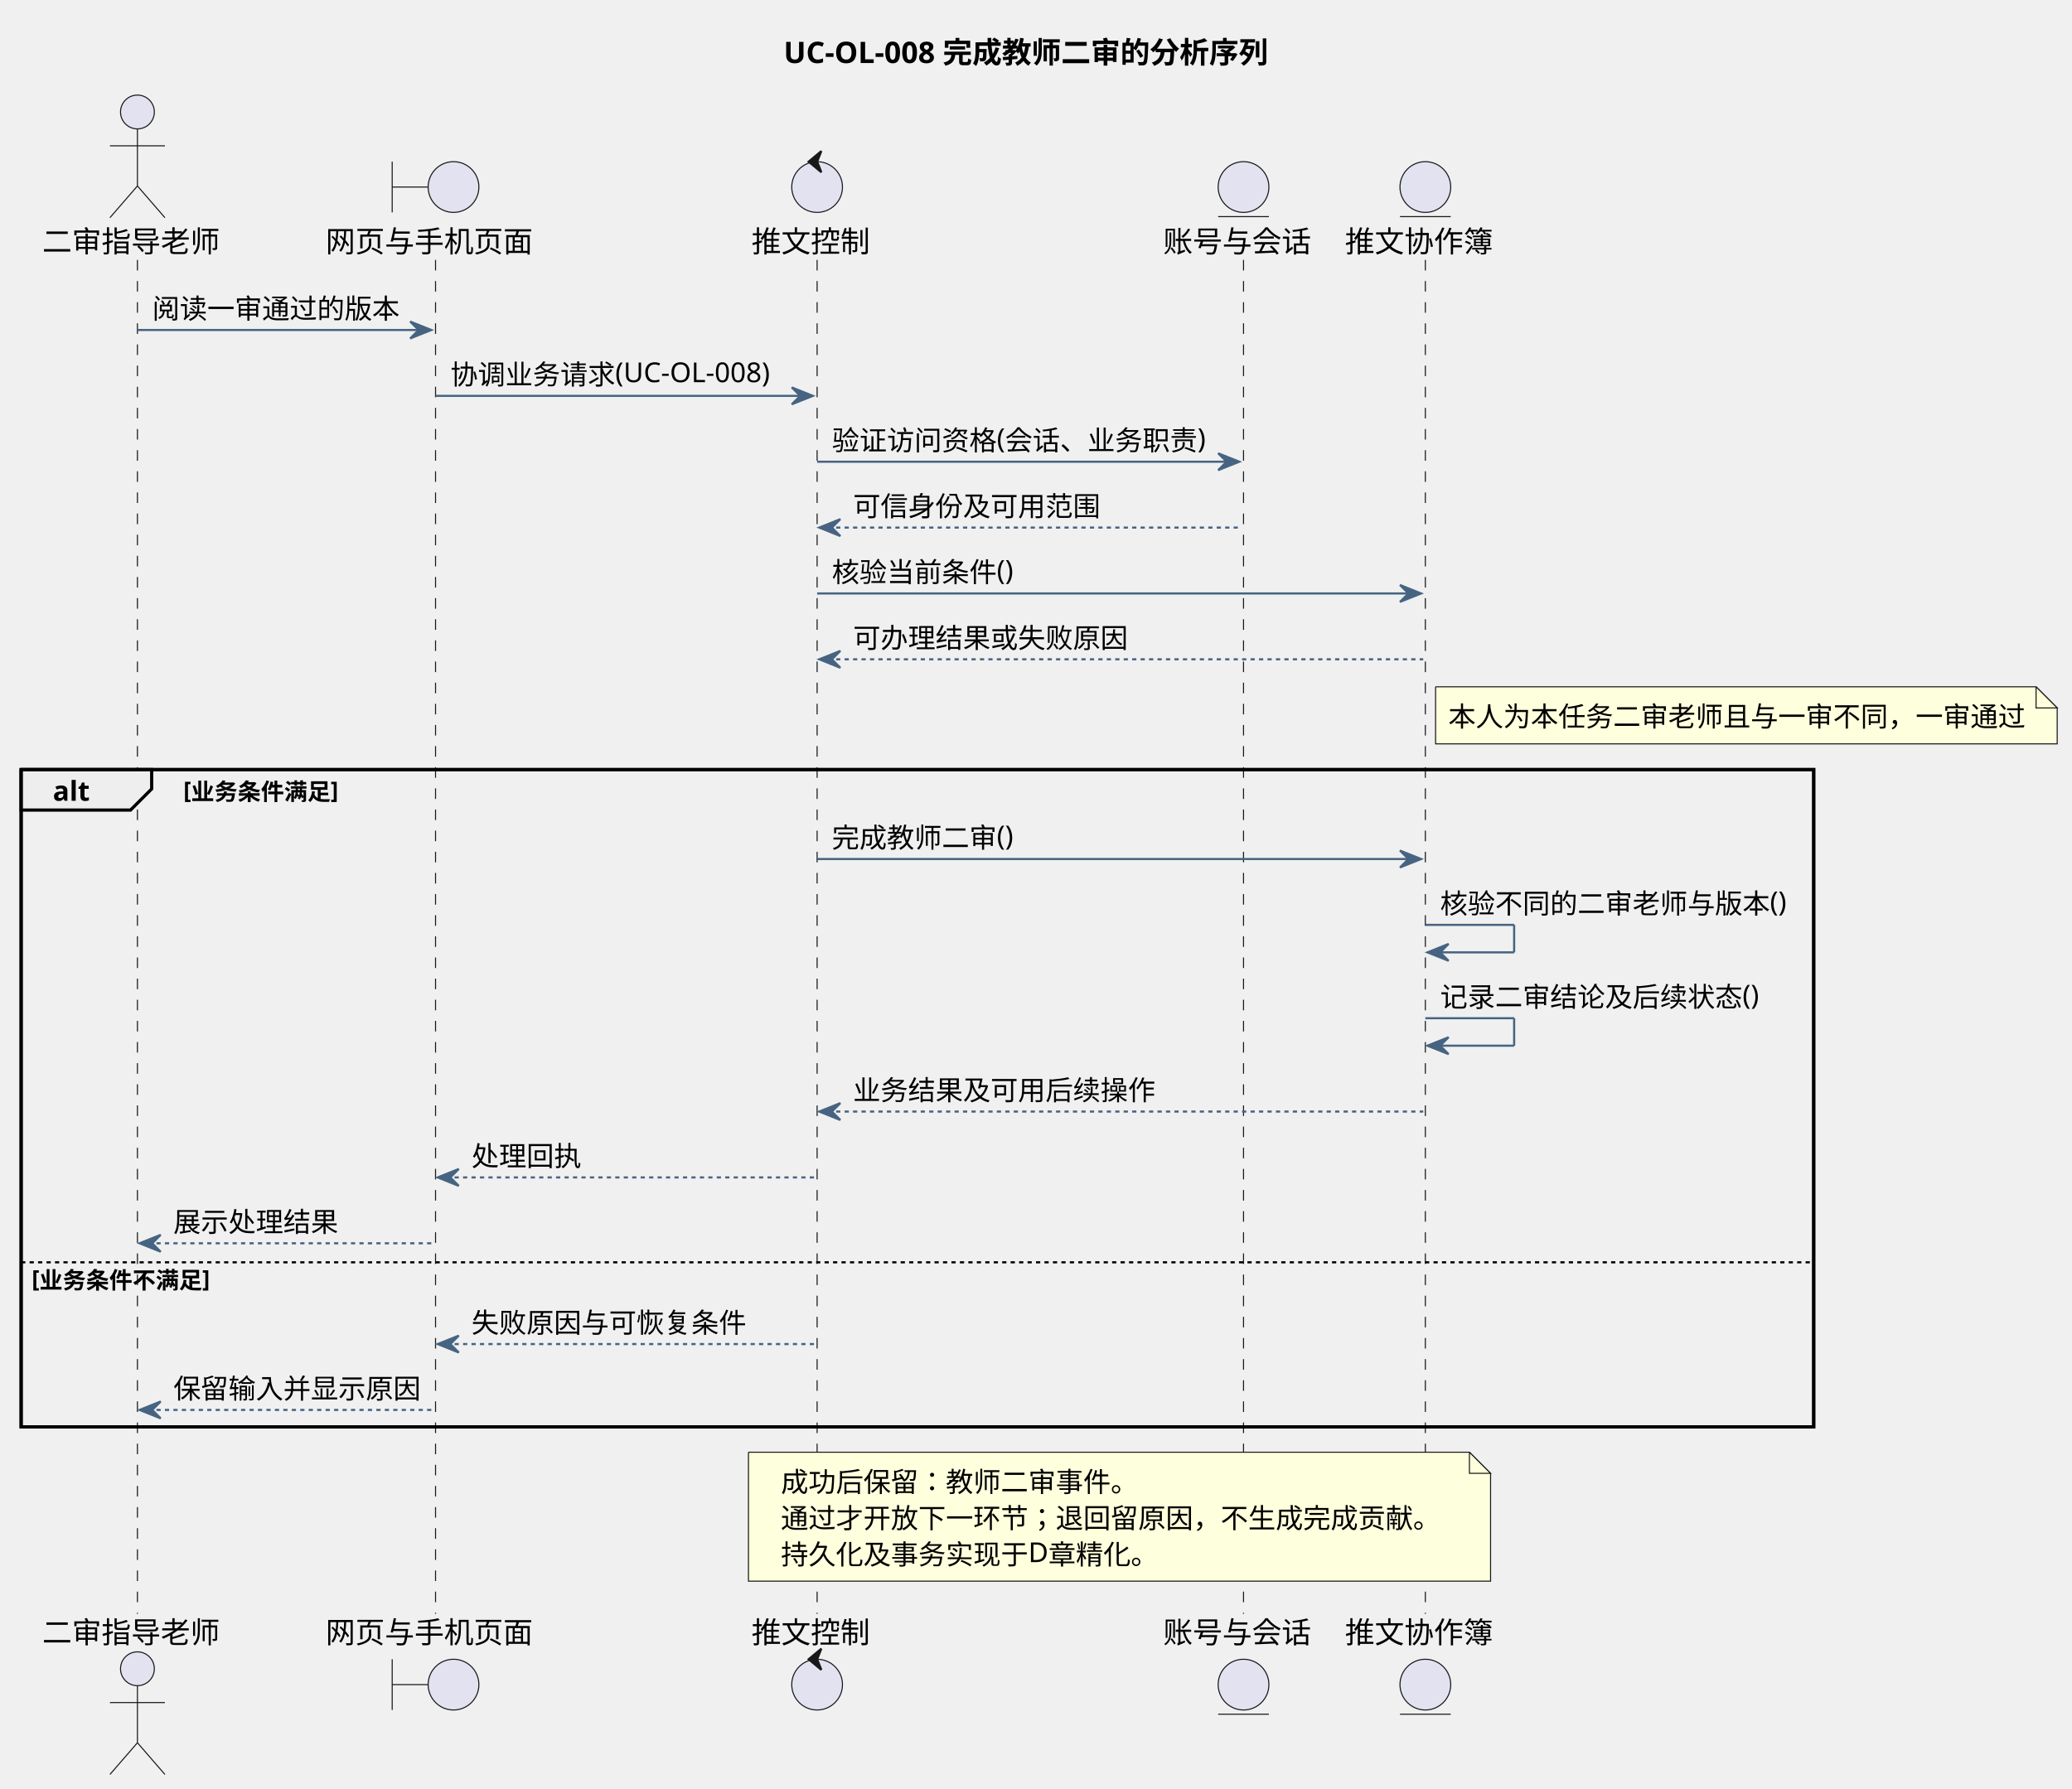
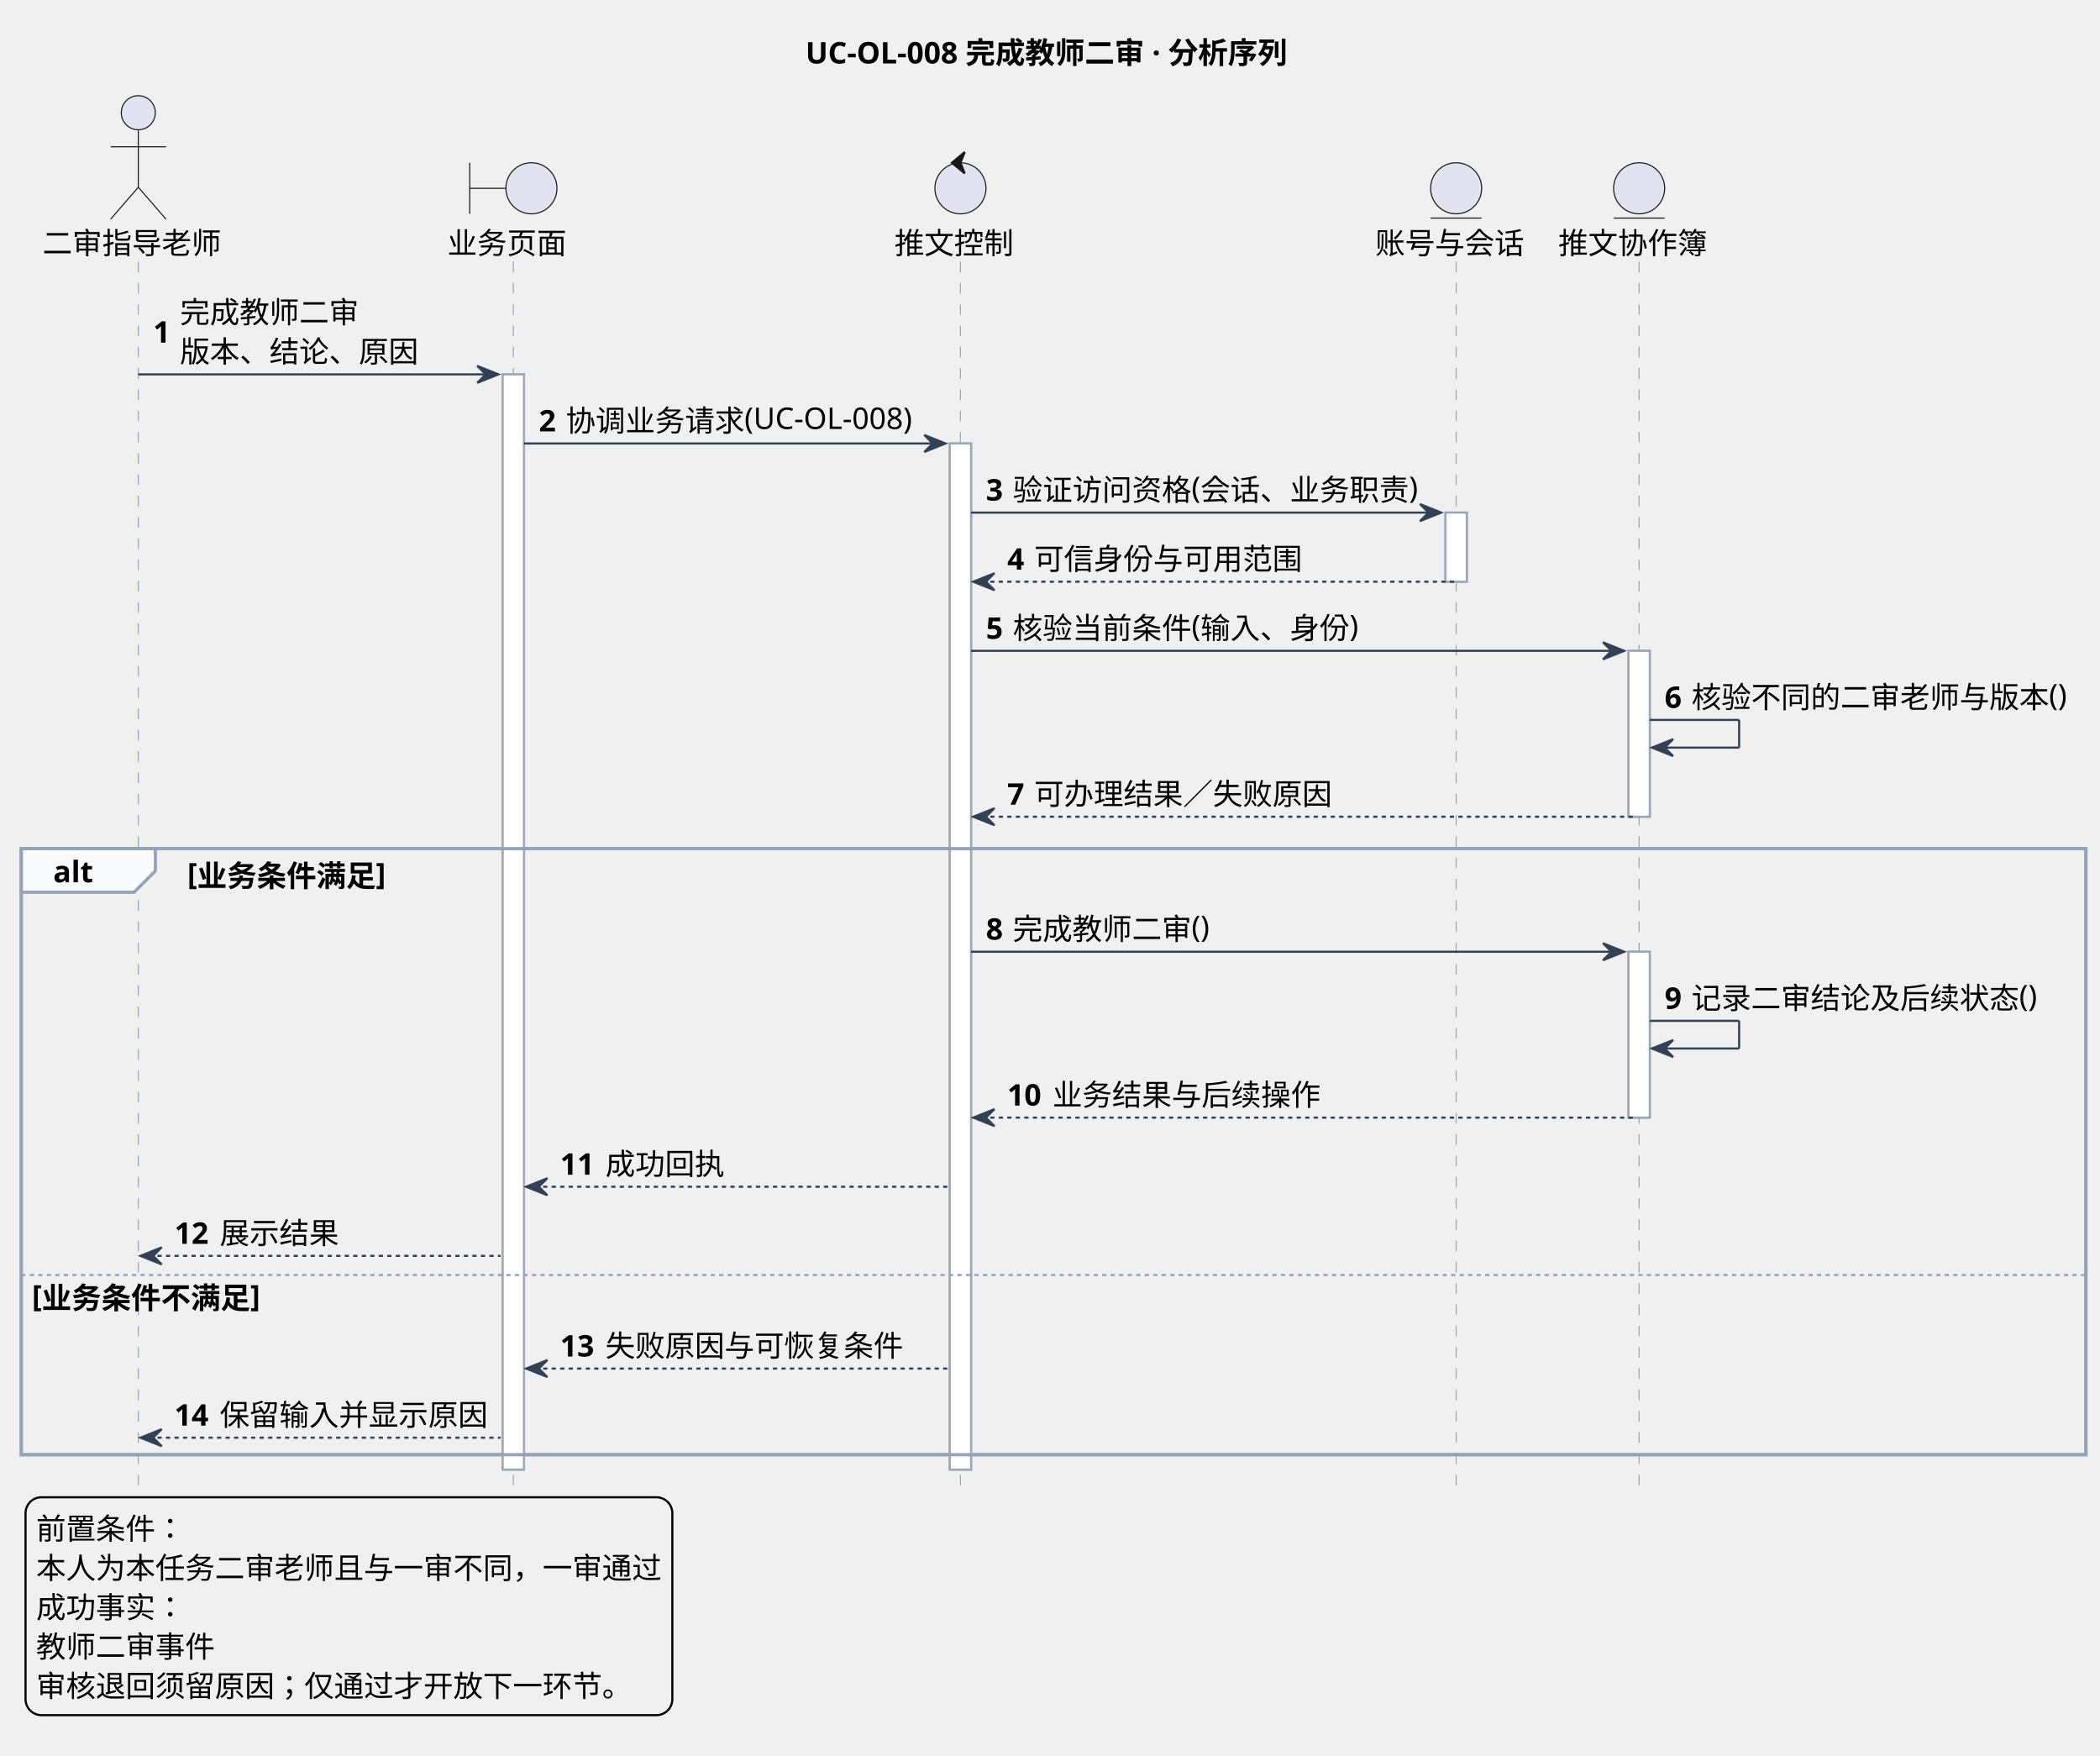
- <svg xmlns="http://www.w3.org/2000/svg" contentStyleType="text/css" height="846px" preserveAspectRatio="none" style="width:980px;height:846px;background:#FFFFFF;" version="1.1" viewBox="0 0 980 846" width="980px" zoomAndPan="magnify">
+ <svg xmlns="http://www.w3.org/2000/svg" contentStyleType="text/css" height="825px" preserveAspectRatio="none" style="width:987px;height:825px;background:#FFFFFF;" version="1.1" viewBox="0 0 987 825" width="987px" zoomAndPan="magnify">
  <defs />
  <g>
-     <text fill="#000000" font-family="Microsoft YaHei" font-size="14" font-weight="bold" lengthAdjust="spacing" textLength="235.703" x="370.648" y="29.814">UC-OL-008 完成教师二审的分析序列</text>
-     <rect fill="none" height="310.938" style="stroke:#000000;stroke-width:1.5;" width="847.837" x="10" y="364.059" />
-     <line style="stroke:#181818;stroke-width:0.5;stroke-dasharray:5.0,5.0;" x1="65" x2="65" y1="122.955" y2="763.47" />
-     <line style="stroke:#181818;stroke-width:0.5;stroke-dasharray:5.0,5.0;" x1="206" x2="206" y1="122.955" y2="763.47" />
-     <line style="stroke:#181818;stroke-width:0.5;stroke-dasharray:5.0,5.0;" x1="386.47" x2="386.47" y1="122.955" y2="763.47" />
-     <line style="stroke:#181818;stroke-width:0.5;stroke-dasharray:5.0,5.0;" x1="588.153" x2="588.153" y1="122.955" y2="763.47" />
-     <line style="stroke:#181818;stroke-width:0.5;stroke-dasharray:5.0,5.0;" x1="674.153" x2="674.153" y1="122.955" y2="763.47" />
+     <text fill="#000000" font-family="Microsoft YaHei" font-size="14" font-weight="bold" lengthAdjust="spacing" textLength="236.195" x="378.591" y="29.814">UC-OL-008 完成教师二审 · 分析序列</text>
+     <rect fill="#FFFFFF" height="514.641" style="stroke:#9AA8B8;stroke-width:1.0;" width="10" x="236.268" y="175.91" />
+     <rect fill="#FFFFFF" height="482.163" style="stroke:#9AA8B8;stroke-width:1.0;" width="10" x="446.407" y="208.388" />
+     <rect fill="#FFFFFF" height="32.477" style="stroke:#9AA8B8;stroke-width:1.0;" width="10" x="679.393" y="240.865" />
+     <rect fill="#FFFFFF" height="77.955" style="stroke:#9AA8B8;stroke-width:1.0;" width="10" x="765.393" y="305.82" />
+     <rect fill="#FFFFFF" height="77.955" style="stroke:#9AA8B8;stroke-width:1.0;" width="10" x="765.393" y="447.208" />
+     <rect fill="none" height="284.775" style="stroke:#94A3B8;stroke-width:1.5;" width="970.378" x="10" y="398.775" />
+     <line style="stroke:#9AA8B8;stroke-width:0.5;stroke-dasharray:5.0,5.0;" x1="65" x2="65" y1="122.955" y2="700.551" />
+     <line style="stroke:#9AA8B8;stroke-width:0.5;stroke-dasharray:5.0,5.0;" x1="241.268" x2="241.268" y1="122.955" y2="700.551" />
+     <line style="stroke:#9AA8B8;stroke-width:0.5;stroke-dasharray:5.0,5.0;" x1="451.407" x2="451.407" y1="122.955" y2="700.551" />
+     <line style="stroke:#9AA8B8;stroke-width:0.5;stroke-dasharray:5.0,5.0;" x1="684.393" x2="684.393" y1="122.955" y2="700.551" />
+     <line style="stroke:#9AA8B8;stroke-width:0.5;stroke-dasharray:5.0,5.0;" x1="770.393" x2="770.393" y1="122.955" y2="700.551" />
    <text fill="#000000" font-family="Microsoft YaHei" font-size="14" lengthAdjust="spacing" textLength="84" x="20" y="119.291">二审指导老师</text>
    <ellipse cx="65" cy="52.977" fill="#E2E2F0" rx="8" ry="8" style="stroke:#181818;stroke-width:0.5;" />
    <path d="M65,60.977 L65,87.978 M52,68.978 L78,68.978 M65,87.978 L52,102.978 M65,87.978 L78,102.978 " fill="none" style="stroke:#181818;stroke-width:0.5;" />
-     <text fill="#000000" font-family="Microsoft YaHei" font-size="14" lengthAdjust="spacing" textLength="84" x="20" y="777.283">二审指导老师</text>
-     <ellipse cx="65" cy="789.447" fill="#E2E2F0" rx="8" ry="8" style="stroke:#181818;stroke-width:0.5;" />
-     <path d="M65,797.447 L65,824.447 M52,805.447 L78,805.447 M65,824.447 L52,839.447 M65,824.447 L78,839.447 " fill="none" style="stroke:#181818;stroke-width:0.5;" />
-     <text fill="#000000" font-family="Microsoft YaHei" font-size="14" lengthAdjust="spacing" textLength="98" x="154" y="119.291">网页与手机页面</text>
-     <path d="M185.5,76.478 L185.5,100.478 M185.5,88.478 L202.5,88.478 " fill="none" style="stroke:#181818;stroke-width:0.5;" />
-     <ellipse cx="214.5" cy="88.478" fill="#E2E2F0" rx="12" ry="12" style="stroke:#181818;stroke-width:0.5;" />
-     <text fill="#000000" font-family="Microsoft YaHei" font-size="14" lengthAdjust="spacing" textLength="98" x="154" y="777.283">网页与手机页面</text>
-     <path d="M185.5,784.947 L185.5,808.947 M185.5,796.947 L202.5,796.947 " fill="none" style="stroke:#181818;stroke-width:0.5;" />
-     <ellipse cx="214.5" cy="796.947" fill="#E2E2F0" rx="12" ry="12" style="stroke:#181818;stroke-width:0.5;" />
-     <text fill="#000000" font-family="Microsoft YaHei" font-size="14" lengthAdjust="spacing" textLength="56" x="355.47" y="119.291">推文控制</text>
-     <ellipse cx="386.47" cy="88.478" fill="#E2E2F0" rx="12" ry="12" style="stroke:#181818;stroke-width:0.5;" />
-     <polygon fill="#181818" points="382.47,76.478,388.47,71.478,386.47,76.478,388.47,81.478,382.47,76.478" style="stroke:#181818;stroke-width:1.0;" />
-     <text fill="#000000" font-family="Microsoft YaHei" font-size="14" lengthAdjust="spacing" textLength="56" x="355.47" y="777.283">推文控制</text>
-     <ellipse cx="386.47" cy="796.947" fill="#E2E2F0" rx="12" ry="12" style="stroke:#181818;stroke-width:0.5;" />
-     <polygon fill="#181818" points="382.47,784.947,388.47,779.947,386.47,784.947,388.47,789.947,382.47,784.947" style="stroke:#181818;stroke-width:1.0;" />
-     <text fill="#000000" font-family="Microsoft YaHei" font-size="14" lengthAdjust="spacing" textLength="70" x="550.153" y="119.291">账号与会话</text>
-     <ellipse cx="588.153" cy="88.478" fill="#E2E2F0" rx="12" ry="12" style="stroke:#181818;stroke-width:0.5;" />
-     <line style="stroke:#181818;stroke-width:0.5;" x1="576.153" x2="600.153" y1="102.478" y2="102.478" />
-     <text fill="#000000" font-family="Microsoft YaHei" font-size="14" lengthAdjust="spacing" textLength="70" x="550.153" y="777.283">账号与会话</text>
-     <ellipse cx="588.153" cy="796.947" fill="#E2E2F0" rx="12" ry="12" style="stroke:#181818;stroke-width:0.5;" />
-     <line style="stroke:#181818;stroke-width:0.5;" x1="576.153" x2="600.153" y1="810.947" y2="810.947" />
-     <text fill="#000000" font-family="Microsoft YaHei" font-size="14" lengthAdjust="spacing" textLength="70" x="636.153" y="119.291">推文协作簿</text>
-     <ellipse cx="674.153" cy="88.478" fill="#E2E2F0" rx="12" ry="12" style="stroke:#181818;stroke-width:0.5;" />
-     <line style="stroke:#181818;stroke-width:0.5;" x1="662.153" x2="686.153" y1="102.478" y2="102.478" />
-     <text fill="#000000" font-family="Microsoft YaHei" font-size="14" lengthAdjust="spacing" textLength="70" x="636.153" y="777.283">推文协作簿</text>
-     <ellipse cx="674.153" cy="796.947" fill="#E2E2F0" rx="12" ry="12" style="stroke:#181818;stroke-width:0.5;" />
-     <line style="stroke:#181818;stroke-width:0.5;" x1="662.153" x2="686.153" y1="810.947" y2="810.947" />
-     <polygon fill="#466482" points="194,152.113,204,156.113,194,160.113,198,156.113" style="stroke:#466482;stroke-width:1.0;" />
-     <line style="stroke:#466482;stroke-width:1.0;" x1="65" x2="200" y1="156.113" y2="156.113" />
-     <text fill="#000000" font-family="Microsoft YaHei" font-size="13" lengthAdjust="spacing" textLength="117" x="72" y="150.71">阅读一审通过的版本</text>
-     <polygon fill="#466482" points="374.47,183.27,384.47,187.27,374.47,191.27,378.47,187.27" style="stroke:#466482;stroke-width:1.0;" />
-     <line style="stroke:#466482;stroke-width:1.0;" x1="206" x2="380.47" y1="187.27" y2="187.27" />
-     <text fill="#000000" font-family="Microsoft YaHei" font-size="13" lengthAdjust="spacing" textLength="156.47" x="213" y="181.868">协调业务请求(UC-OL-008)</text>
-     <polygon fill="#466482" points="576.153,214.428,586.153,218.428,576.153,222.428,580.153,218.428" style="stroke:#466482;stroke-width:1.0;" />
-     <line style="stroke:#466482;stroke-width:1.0;" x1="386.47" x2="582.153" y1="218.428" y2="218.428" />
-     <text fill="#000000" font-family="Microsoft YaHei" font-size="13" lengthAdjust="spacing" textLength="177.684" x="393.47" y="213.026">验证访问资格(会话、业务职责)</text>
-     <polygon fill="#466482" points="397.47,245.586,387.47,249.586,397.47,253.586,393.47,249.586" style="stroke:#466482;stroke-width:1.0;" />
-     <line style="stroke:#466482;stroke-width:1.0;stroke-dasharray:2.0,2.0;" x1="391.47" x2="587.153" y1="249.586" y2="249.586" />
-     <text fill="#000000" font-family="Microsoft YaHei" font-size="13" lengthAdjust="spacing" textLength="117" x="403.47" y="244.184">可信身份及可用范围</text>
-     <polygon fill="#466482" points="662.153,276.744,672.153,280.744,662.153,284.744,666.153,280.744" style="stroke:#466482;stroke-width:1.0;" />
-     <line style="stroke:#466482;stroke-width:1.0;" x1="386.47" x2="668.153" y1="280.744" y2="280.744" />
-     <text fill="#000000" font-family="Microsoft YaHei" font-size="13" lengthAdjust="spacing" textLength="86.684" x="393.47" y="275.341">核验当前条件()</text>
-     <polygon fill="#466482" points="397.47,307.901,387.47,311.901,397.47,315.901,393.47,311.901" style="stroke:#466482;stroke-width:1.0;" />
-     <line style="stroke:#466482;stroke-width:1.0;stroke-dasharray:2.0,2.0;" x1="391.47" x2="673.153" y1="311.901" y2="311.901" />
-     <text fill="#000000" font-family="Microsoft YaHei" font-size="13" lengthAdjust="spacing" textLength="130" x="403.47" y="306.499">可办理结果或失败原因</text>
-     <path d="M679,324.901 L679,351.901 L973,351.901 L973,334.901 L963,324.901 L679,324.901 " fill="#FEFFDD" style="stroke:#181818;stroke-width:0.5;" />
-     <path d="M963,324.901 L963,334.901 L973,334.901 L963,324.901 " fill="#FEFFDD" style="stroke:#181818;stroke-width:0.5;" />
-     <text fill="#000000" font-family="Microsoft YaHei" font-size="13" lengthAdjust="spacing" textLength="273" x="685" y="343.657">本人为本任务二审老师且与一审不同，一审通过</text>
-     <path d="M10,364.059 L71.739,364.059 L71.739,373.217 L61.739,383.217 L10,383.217 L10,364.059 " fill="#EEEEEE" style="stroke:#000000;stroke-width:1.5;" />
-     <rect fill="none" height="310.938" style="stroke:#000000;stroke-width:1.5;" width="847.837" x="10" y="364.059" />
-     <text fill="#000000" font-family="Microsoft YaHei" font-size="13" font-weight="bold" lengthAdjust="spacing" textLength="16.739" x="25" y="378.815">alt</text>
-     <text fill="#000000" font-family="Microsoft YaHei" font-size="11" font-weight="bold" lengthAdjust="spacing" textLength="74.572" x="86.739" y="377.698">[业务条件满足]</text>
-     <polygon fill="#466482" points="662.153,402.375,672.153,406.375,662.153,410.375,666.153,406.375" style="stroke:#466482;stroke-width:1.0;" />
-     <line style="stroke:#466482;stroke-width:1.0;" x1="386.47" x2="668.153" y1="406.375" y2="406.375" />
-     <text fill="#000000" font-family="Microsoft YaHei" font-size="13" lengthAdjust="spacing" textLength="86.684" x="393.47" y="400.972">完成教师二审()</text>
-     <line style="stroke:#466482;stroke-width:1.0;" x1="674.153" x2="716.153" y1="437.532" y2="437.532" />
-     <line style="stroke:#466482;stroke-width:1.0;" x1="716.153" x2="716.153" y1="437.532" y2="450.532" />
-     <line style="stroke:#466482;stroke-width:1.0;" x1="675.153" x2="716.153" y1="450.532" y2="450.532" />
-     <polygon fill="#466482" points="685.153,446.532,675.153,450.532,685.153,454.532,681.153,450.532" style="stroke:#466482;stroke-width:1.0;" />
-     <text fill="#000000" font-family="Microsoft YaHei" font-size="13" lengthAdjust="spacing" textLength="164.684" x="681.153" y="432.13">核验不同的二审老师与版本()</text>
-     <line style="stroke:#466482;stroke-width:1.0;" x1="674.153" x2="716.153" y1="481.69" y2="481.69" />
-     <line style="stroke:#466482;stroke-width:1.0;" x1="716.153" x2="716.153" y1="481.69" y2="494.69" />
-     <line style="stroke:#466482;stroke-width:1.0;" x1="675.153" x2="716.153" y1="494.69" y2="494.69" />
-     <polygon fill="#466482" points="685.153,490.69,675.153,494.69,685.153,498.69,681.153,494.69" style="stroke:#466482;stroke-width:1.0;" />
-     <text fill="#000000" font-family="Microsoft YaHei" font-size="13" lengthAdjust="spacing" textLength="151.684" x="681.153" y="476.288">记录二审结论及后续状态()</text>
-     <polygon fill="#466482" points="397.47,521.848,387.47,525.848,397.47,529.848,393.47,525.848" style="stroke:#466482;stroke-width:1.0;" />
-     <line style="stroke:#466482;stroke-width:1.0;stroke-dasharray:2.0,2.0;" x1="391.47" x2="673.153" y1="525.848" y2="525.848" />
-     <text fill="#000000" font-family="Microsoft YaHei" font-size="13" lengthAdjust="spacing" textLength="143" x="403.47" y="520.445">业务结果及可用后续操作</text>
-     <polygon fill="#466482" points="217,553.005,207,557.005,217,561.005,213,557.005" style="stroke:#466482;stroke-width:1.0;" />
-     <line style="stroke:#466482;stroke-width:1.0;stroke-dasharray:2.0,2.0;" x1="211" x2="385.47" y1="557.005" y2="557.005" />
-     <text fill="#000000" font-family="Microsoft YaHei" font-size="13" lengthAdjust="spacing" textLength="52" x="223" y="551.603">处理回执</text>
-     <polygon fill="#466482" points="76,584.163,66,588.163,76,592.163,72,588.163" style="stroke:#466482;stroke-width:1.0;" />
-     <line style="stroke:#466482;stroke-width:1.0;stroke-dasharray:2.0,2.0;" x1="70" x2="205" y1="588.163" y2="588.163" />
-     <text fill="#000000" font-family="Microsoft YaHei" font-size="13" lengthAdjust="spacing" textLength="78" x="82" y="582.761">展示处理结果</text>
-     <line style="stroke:#000000;stroke-width:1.0;stroke-dasharray:2.0,2.0;" x1="10" x2="857.837" y1="597.163" y2="597.163" />
-     <text fill="#000000" font-family="Microsoft YaHei" font-size="11" font-weight="bold" lengthAdjust="spacing" textLength="85.572" x="15" y="608.802">[业务条件不满足]</text>
-     <polygon fill="#466482" points="217,631.839,207,635.839,217,639.839,213,635.839" style="stroke:#466482;stroke-width:1.0;" />
-     <line style="stroke:#466482;stroke-width:1.0;stroke-dasharray:2.0,2.0;" x1="211" x2="385.47" y1="635.839" y2="635.839" />
-     <text fill="#000000" font-family="Microsoft YaHei" font-size="13" lengthAdjust="spacing" textLength="130" x="223" y="630.437">失败原因与可恢复条件</text>
-     <polygon fill="#466482" points="76,662.997,66,666.997,76,670.997,72,666.997" style="stroke:#466482;stroke-width:1.0;" />
-     <line style="stroke:#466482;stroke-width:1.0;stroke-dasharray:2.0,2.0;" x1="70" x2="205" y1="666.997" y2="666.997" />
-     <text fill="#000000" font-family="Microsoft YaHei" font-size="13" lengthAdjust="spacing" textLength="117" x="82" y="661.594">保留输入并显示原因</text>
-     <path d="M354,686.997 L354,747.997 L705,747.997 L705,696.997 L695,686.997 L354,686.997 " fill="#FEFFDD" style="stroke:#181818;stroke-width:0.5;" />
-     <path d="M695,686.997 L695,696.997 L705,696.997 L695,686.997 " fill="#FEFFDD" style="stroke:#181818;stroke-width:0.5;" />
-     <text fill="#000000" font-family="Microsoft YaHei" font-size="13" lengthAdjust="spacing" textLength="169" x="369.342" y="705.752">成功后保留：教师二审事件。</text>
-     <text fill="#000000" font-family="Microsoft YaHei" font-size="13" lengthAdjust="spacing" textLength="312" x="369.342" y="722.91">通过才开放下一环节；退回留原因，不生成完成贡献。</text>
-     <text fill="#000000" font-family="Microsoft YaHei" font-size="13" lengthAdjust="spacing" textLength="178.902" x="369.342" y="740.067">持久化及事务实现于D章精化。</text>
+     <text fill="#000000" font-family="Microsoft YaHei" font-size="14" lengthAdjust="spacing" textLength="56" x="210.268" y="119.291">业务页面</text>
+     <path d="M220.768,76.478 L220.768,100.478 M220.768,88.478 L237.768,88.478 " fill="none" style="stroke:#181818;stroke-width:0.5;" />
+     <ellipse cx="249.768" cy="88.478" fill="#E2E2F0" rx="12" ry="12" style="stroke:#181818;stroke-width:0.5;" />
+     <text fill="#000000" font-family="Microsoft YaHei" font-size="14" lengthAdjust="spacing" textLength="56" x="420.407" y="119.291">推文控制</text>
+     <ellipse cx="451.407" cy="88.478" fill="#E2E2F0" rx="12" ry="12" style="stroke:#181818;stroke-width:0.5;" />
+     <polygon fill="#181818" points="447.407,76.478,453.407,71.478,451.407,76.478,453.407,81.478,447.407,76.478" style="stroke:#181818;stroke-width:1.0;" />
+     <text fill="#000000" font-family="Microsoft YaHei" font-size="14" lengthAdjust="spacing" textLength="70" x="646.393" y="119.291">账号与会话</text>
+     <ellipse cx="684.393" cy="88.478" fill="#E2E2F0" rx="12" ry="12" style="stroke:#181818;stroke-width:0.5;" />
+     <line style="stroke:#181818;stroke-width:0.5;" x1="672.393" x2="696.393" y1="102.478" y2="102.478" />
+     <text fill="#000000" font-family="Microsoft YaHei" font-size="14" lengthAdjust="spacing" textLength="70" x="732.393" y="119.291">推文协作簿</text>
+     <ellipse cx="770.393" cy="88.478" fill="#E2E2F0" rx="12" ry="12" style="stroke:#181818;stroke-width:0.5;" />
+     <line style="stroke:#181818;stroke-width:0.5;" x1="758.393" x2="782.393" y1="102.478" y2="102.478" />
+     <rect fill="#FFFFFF" height="514.641" style="stroke:#9AA8B8;stroke-width:1.0;" width="10" x="236.268" y="175.91" />
+     <rect fill="#FFFFFF" height="482.163" style="stroke:#9AA8B8;stroke-width:1.0;" width="10" x="446.407" y="208.388" />
+     <rect fill="#FFFFFF" height="32.477" style="stroke:#9AA8B8;stroke-width:1.0;" width="10" x="679.393" y="240.865" />
+     <rect fill="#FFFFFF" height="77.955" style="stroke:#9AA8B8;stroke-width:1.0;" width="10" x="765.393" y="305.82" />
+     <rect fill="#FFFFFF" height="77.955" style="stroke:#9AA8B8;stroke-width:1.0;" width="10" x="765.393" y="447.208" />
+     <polygon fill="#334155" points="224.268,171.91,234.268,175.91,224.268,179.91,228.268,175.91" style="stroke:#334155;stroke-width:1.0;" />
+     <line style="stroke:#334155;stroke-width:1.0;" x1="65" x2="230.268" y1="175.91" y2="175.91" />
+     <text fill="#000000" font-family="Microsoft YaHei" font-size="14" font-weight="bold" lengthAdjust="spacing" textLength="8.634" x="72" y="161.007">1</text>
+     <text fill="#000000" font-family="Microsoft YaHei" font-size="14" lengthAdjust="spacing" textLength="84" x="84.634" y="151.769">完成教师二审</text>
+     <text fill="#000000" font-family="Microsoft YaHei" font-size="14" lengthAdjust="spacing" textLength="112" x="84.634" y="170.246">版本、结论、原因</text>
+     <polygon fill="#334155" points="434.407,204.388,444.407,208.388,434.407,212.388,438.407,208.388" style="stroke:#334155;stroke-width:1.0;" />
+     <line style="stroke:#334155;stroke-width:1.0;" x1="246.268" x2="440.407" y1="208.388" y2="208.388" />
+     <text fill="#000000" font-family="Microsoft YaHei" font-size="14" font-weight="bold" lengthAdjust="spacing" textLength="8.634" x="253.268" y="202.724">2</text>
+     <text fill="#000000" font-family="Microsoft YaHei" font-size="14" lengthAdjust="spacing" textLength="168.506" x="265.901" y="202.724">协调业务请求(UC-OL-008)</text>
+     <polygon fill="#334155" points="667.393,236.865,677.393,240.865,667.393,244.865,671.393,240.865" style="stroke:#334155;stroke-width:1.0;" />
+     <line style="stroke:#334155;stroke-width:1.0;" x1="456.407" x2="673.393" y1="240.865" y2="240.865" />
+     <text fill="#000000" font-family="Microsoft YaHei" font-size="14" font-weight="bold" lengthAdjust="spacing" textLength="8.634" x="463.407" y="235.201">3</text>
+     <text fill="#000000" font-family="Microsoft YaHei" font-size="14" lengthAdjust="spacing" textLength="191.352" x="476.041" y="235.201">验证访问资格(会话、业务职责)</text>
+     <polygon fill="#334155" points="467.407,269.343,457.407,273.343,467.407,277.343,463.407,273.343" style="stroke:#334155;stroke-width:1.0;" />
+     <line style="stroke:#334155;stroke-width:1.0;stroke-dasharray:2.0,2.0;" x1="461.407" x2="683.393" y1="273.343" y2="273.343" />
+     <text fill="#000000" font-family="Microsoft YaHei" font-size="14" font-weight="bold" lengthAdjust="spacing" textLength="8.634" x="473.407" y="267.679">4</text>
+     <text fill="#000000" font-family="Microsoft YaHei" font-size="14" lengthAdjust="spacing" textLength="126" x="486.041" y="267.679">可信身份与可用范围</text>
+     <polygon fill="#334155" points="753.393,301.82,763.393,305.82,753.393,309.82,757.393,305.82" style="stroke:#334155;stroke-width:1.0;" />
+     <line style="stroke:#334155;stroke-width:1.0;" x1="456.407" x2="759.393" y1="305.82" y2="305.82" />
+     <text fill="#000000" font-family="Microsoft YaHei" font-size="14" font-weight="bold" lengthAdjust="spacing" textLength="8.634" x="463.407" y="300.156">5</text>
+     <text fill="#000000" font-family="Microsoft YaHei" font-size="14" lengthAdjust="spacing" textLength="163.352" x="476.041" y="300.156">核验当前条件(输入、身份)</text>
+     <line style="stroke:#334155;stroke-width:1.0;" x1="775.393" x2="817.393" y1="338.298" y2="338.298" />
+     <line style="stroke:#334155;stroke-width:1.0;" x1="817.393" x2="817.393" y1="338.298" y2="351.298" />
+     <line style="stroke:#334155;stroke-width:1.0;" x1="776.393" x2="817.393" y1="351.298" y2="351.298" />
+     <polygon fill="#334155" points="786.393,347.298,776.393,351.298,786.393,355.298,782.393,351.298" style="stroke:#334155;stroke-width:1.0;" />
+     <text fill="#000000" font-family="Microsoft YaHei" font-size="14" font-weight="bold" lengthAdjust="spacing" textLength="8.634" x="782.393" y="332.634">6</text>
+     <text fill="#000000" font-family="Microsoft YaHei" font-size="14" lengthAdjust="spacing" textLength="177.352" x="795.026" y="332.634">核验不同的二审老师与版本()</text>
+     <polygon fill="#334155" points="467.407,379.775,457.407,383.775,467.407,387.775,463.407,383.775" style="stroke:#334155;stroke-width:1.0;" />
+     <line style="stroke:#334155;stroke-width:1.0;stroke-dasharray:2.0,2.0;" x1="461.407" x2="769.393" y1="383.775" y2="383.775" />
+     <text fill="#000000" font-family="Microsoft YaHei" font-size="14" font-weight="bold" lengthAdjust="spacing" textLength="8.634" x="473.407" y="378.111">7</text>
+     <text fill="#000000" font-family="Microsoft YaHei" font-size="14" lengthAdjust="spacing" textLength="140" x="486.041" y="378.111">可办理结果／失败原因</text>
+     <path d="M10,398.775 L73.026,398.775 L73.026,409.253 L63.026,419.253 L10,419.253 L10,398.775 " fill="#F8FAFC" style="stroke:#94A3B8;stroke-width:1.5;" />
+     <rect fill="none" height="284.775" style="stroke:#94A3B8;stroke-width:1.5;" width="970.378" x="10" y="398.775" />
+     <text fill="#000000" font-family="Microsoft YaHei" font-size="14" font-weight="bold" lengthAdjust="spacing" textLength="18.026" x="25" y="414.589">alt</text>
+     <text fill="#000000" font-family="Microsoft YaHei" font-size="14" font-weight="bold" lengthAdjust="spacing" textLength="94.91" x="88.026" y="415.589">[业务条件满足]</text>
+     <polygon fill="#334155" points="753.393,443.208,763.393,447.208,753.393,451.208,757.393,447.208" style="stroke:#334155;stroke-width:1.0;" />
+     <line style="stroke:#334155;stroke-width:1.0;" x1="456.407" x2="759.393" y1="447.208" y2="447.208" />
+     <text fill="#000000" font-family="Microsoft YaHei" font-size="14" font-weight="bold" lengthAdjust="spacing" textLength="8.634" x="463.407" y="441.544">8</text>
+     <text fill="#000000" font-family="Microsoft YaHei" font-size="14" lengthAdjust="spacing" textLength="93.352" x="476.041" y="441.544">完成教师二审()</text>
+     <line style="stroke:#334155;stroke-width:1.0;" x1="775.393" x2="817.393" y1="479.685" y2="479.685" />
+     <line style="stroke:#334155;stroke-width:1.0;" x1="817.393" x2="817.393" y1="479.685" y2="492.685" />
+     <line style="stroke:#334155;stroke-width:1.0;" x1="776.393" x2="817.393" y1="492.685" y2="492.685" />
+     <polygon fill="#334155" points="786.393,488.685,776.393,492.685,786.393,496.685,782.393,492.685" style="stroke:#334155;stroke-width:1.0;" />
+     <text fill="#000000" font-family="Microsoft YaHei" font-size="14" font-weight="bold" lengthAdjust="spacing" textLength="8.634" x="782.393" y="474.022">9</text>
+     <text fill="#000000" font-family="Microsoft YaHei" font-size="14" lengthAdjust="spacing" textLength="163.352" x="795.026" y="474.022">记录二审结论及后续状态()</text>
+     <polygon fill="#334155" points="467.407,521.163,457.407,525.163,467.407,529.163,463.407,525.163" style="stroke:#334155;stroke-width:1.0;" />
+     <line style="stroke:#334155;stroke-width:1.0;stroke-dasharray:2.0,2.0;" x1="461.407" x2="769.393" y1="525.163" y2="525.163" />
+     <text fill="#000000" font-family="Microsoft YaHei" font-size="14" font-weight="bold" lengthAdjust="spacing" textLength="17.268" x="473.407" y="519.499">10</text>
+     <text fill="#000000" font-family="Microsoft YaHei" font-size="14" lengthAdjust="spacing" textLength="126" x="494.675" y="519.499">业务结果与后续操作</text>
+     <polygon fill="#334155" points="257.268,553.641,247.268,557.641,257.268,561.641,253.268,557.641" style="stroke:#334155;stroke-width:1.0;" />
+     <line style="stroke:#334155;stroke-width:1.0;stroke-dasharray:2.0,2.0;" x1="251.268" x2="445.407" y1="557.641" y2="557.641" />
+     <text fill="#000000" font-family="Microsoft YaHei" font-size="14" font-weight="bold" lengthAdjust="spacing" textLength="17.268" x="263.268" y="551.977">11</text>
+     <text fill="#000000" font-family="Microsoft YaHei" font-size="14" lengthAdjust="spacing" textLength="56" x="284.535" y="551.977">成功回执</text>
+     <polygon fill="#334155" points="76,586.118,66,590.118,76,594.118,72,590.118" style="stroke:#334155;stroke-width:1.0;" />
+     <line style="stroke:#334155;stroke-width:1.0;stroke-dasharray:2.0,2.0;" x1="70" x2="235.268" y1="590.118" y2="590.118" />
+     <text fill="#000000" font-family="Microsoft YaHei" font-size="14" font-weight="bold" lengthAdjust="spacing" textLength="17.268" x="82" y="584.454">12</text>
+     <text fill="#000000" font-family="Microsoft YaHei" font-size="14" lengthAdjust="spacing" textLength="56" x="103.268" y="584.454">展示结果</text>
+     <line style="stroke:#94A3B8;stroke-width:1.0;stroke-dasharray:2.0,2.0;" x1="10" x2="980.378" y1="599.118" y2="599.118" />
+     <text fill="#000000" font-family="Microsoft YaHei" font-size="14" font-weight="bold" lengthAdjust="spacing" textLength="108.91" x="15" y="613.932">[业务条件不满足]</text>
+     <polygon fill="#334155" points="257.268,639.073,247.268,643.073,257.268,647.073,253.268,643.073" style="stroke:#334155;stroke-width:1.0;" />
+     <line style="stroke:#334155;stroke-width:1.0;stroke-dasharray:2.0,2.0;" x1="251.268" x2="445.407" y1="643.073" y2="643.073" />
+     <text fill="#000000" font-family="Microsoft YaHei" font-size="14" font-weight="bold" lengthAdjust="spacing" textLength="17.268" x="263.268" y="637.409">13</text>
+     <text fill="#000000" font-family="Microsoft YaHei" font-size="14" lengthAdjust="spacing" textLength="140" x="284.535" y="637.409">失败原因与可恢复条件</text>
+     <polygon fill="#334155" points="76,671.551,66,675.551,76,679.551,72,675.551" style="stroke:#334155;stroke-width:1.0;" />
+     <line style="stroke:#334155;stroke-width:1.0;stroke-dasharray:2.0,2.0;" x1="70" x2="235.268" y1="675.551" y2="675.551" />
+     <text fill="#000000" font-family="Microsoft YaHei" font-size="14" font-weight="bold" lengthAdjust="spacing" textLength="17.268" x="82" y="669.887">14</text>
+     <text fill="#000000" font-family="Microsoft YaHei" font-size="14" lengthAdjust="spacing" textLength="126" x="103.268" y="669.887">保留输入并显示原因</text>
+     <rect fill="none" height="102.388" id="_legend" rx="7.5" ry="7.5" style="stroke:#000000;stroke-width:1.0;" width="304" x="12" y="703.551" />
+     <text fill="#000000" font-family="Microsoft YaHei" font-size="14" lengthAdjust="spacing" textLength="70" x="17" y="723.364">前置条件：</text>
+     <text fill="#000000" font-family="Microsoft YaHei" font-size="14" lengthAdjust="spacing" textLength="294" x="17" y="741.842">本人为本任务二审老师且与一审不同，一审通过</text>
+     <text fill="#000000" font-family="Microsoft YaHei" font-size="14" lengthAdjust="spacing" textLength="70" x="17" y="760.319">成功事实：</text>
+     <text fill="#000000" font-family="Microsoft YaHei" font-size="14" lengthAdjust="spacing" textLength="84" x="17" y="778.797">教师二审事件</text>
+     <text fill="#000000" font-family="Microsoft YaHei" font-size="14" lengthAdjust="spacing" textLength="280" x="17" y="797.274">审核退回须留原因；仅通过才开放下一环节。</text>
  </g>
</svg>
